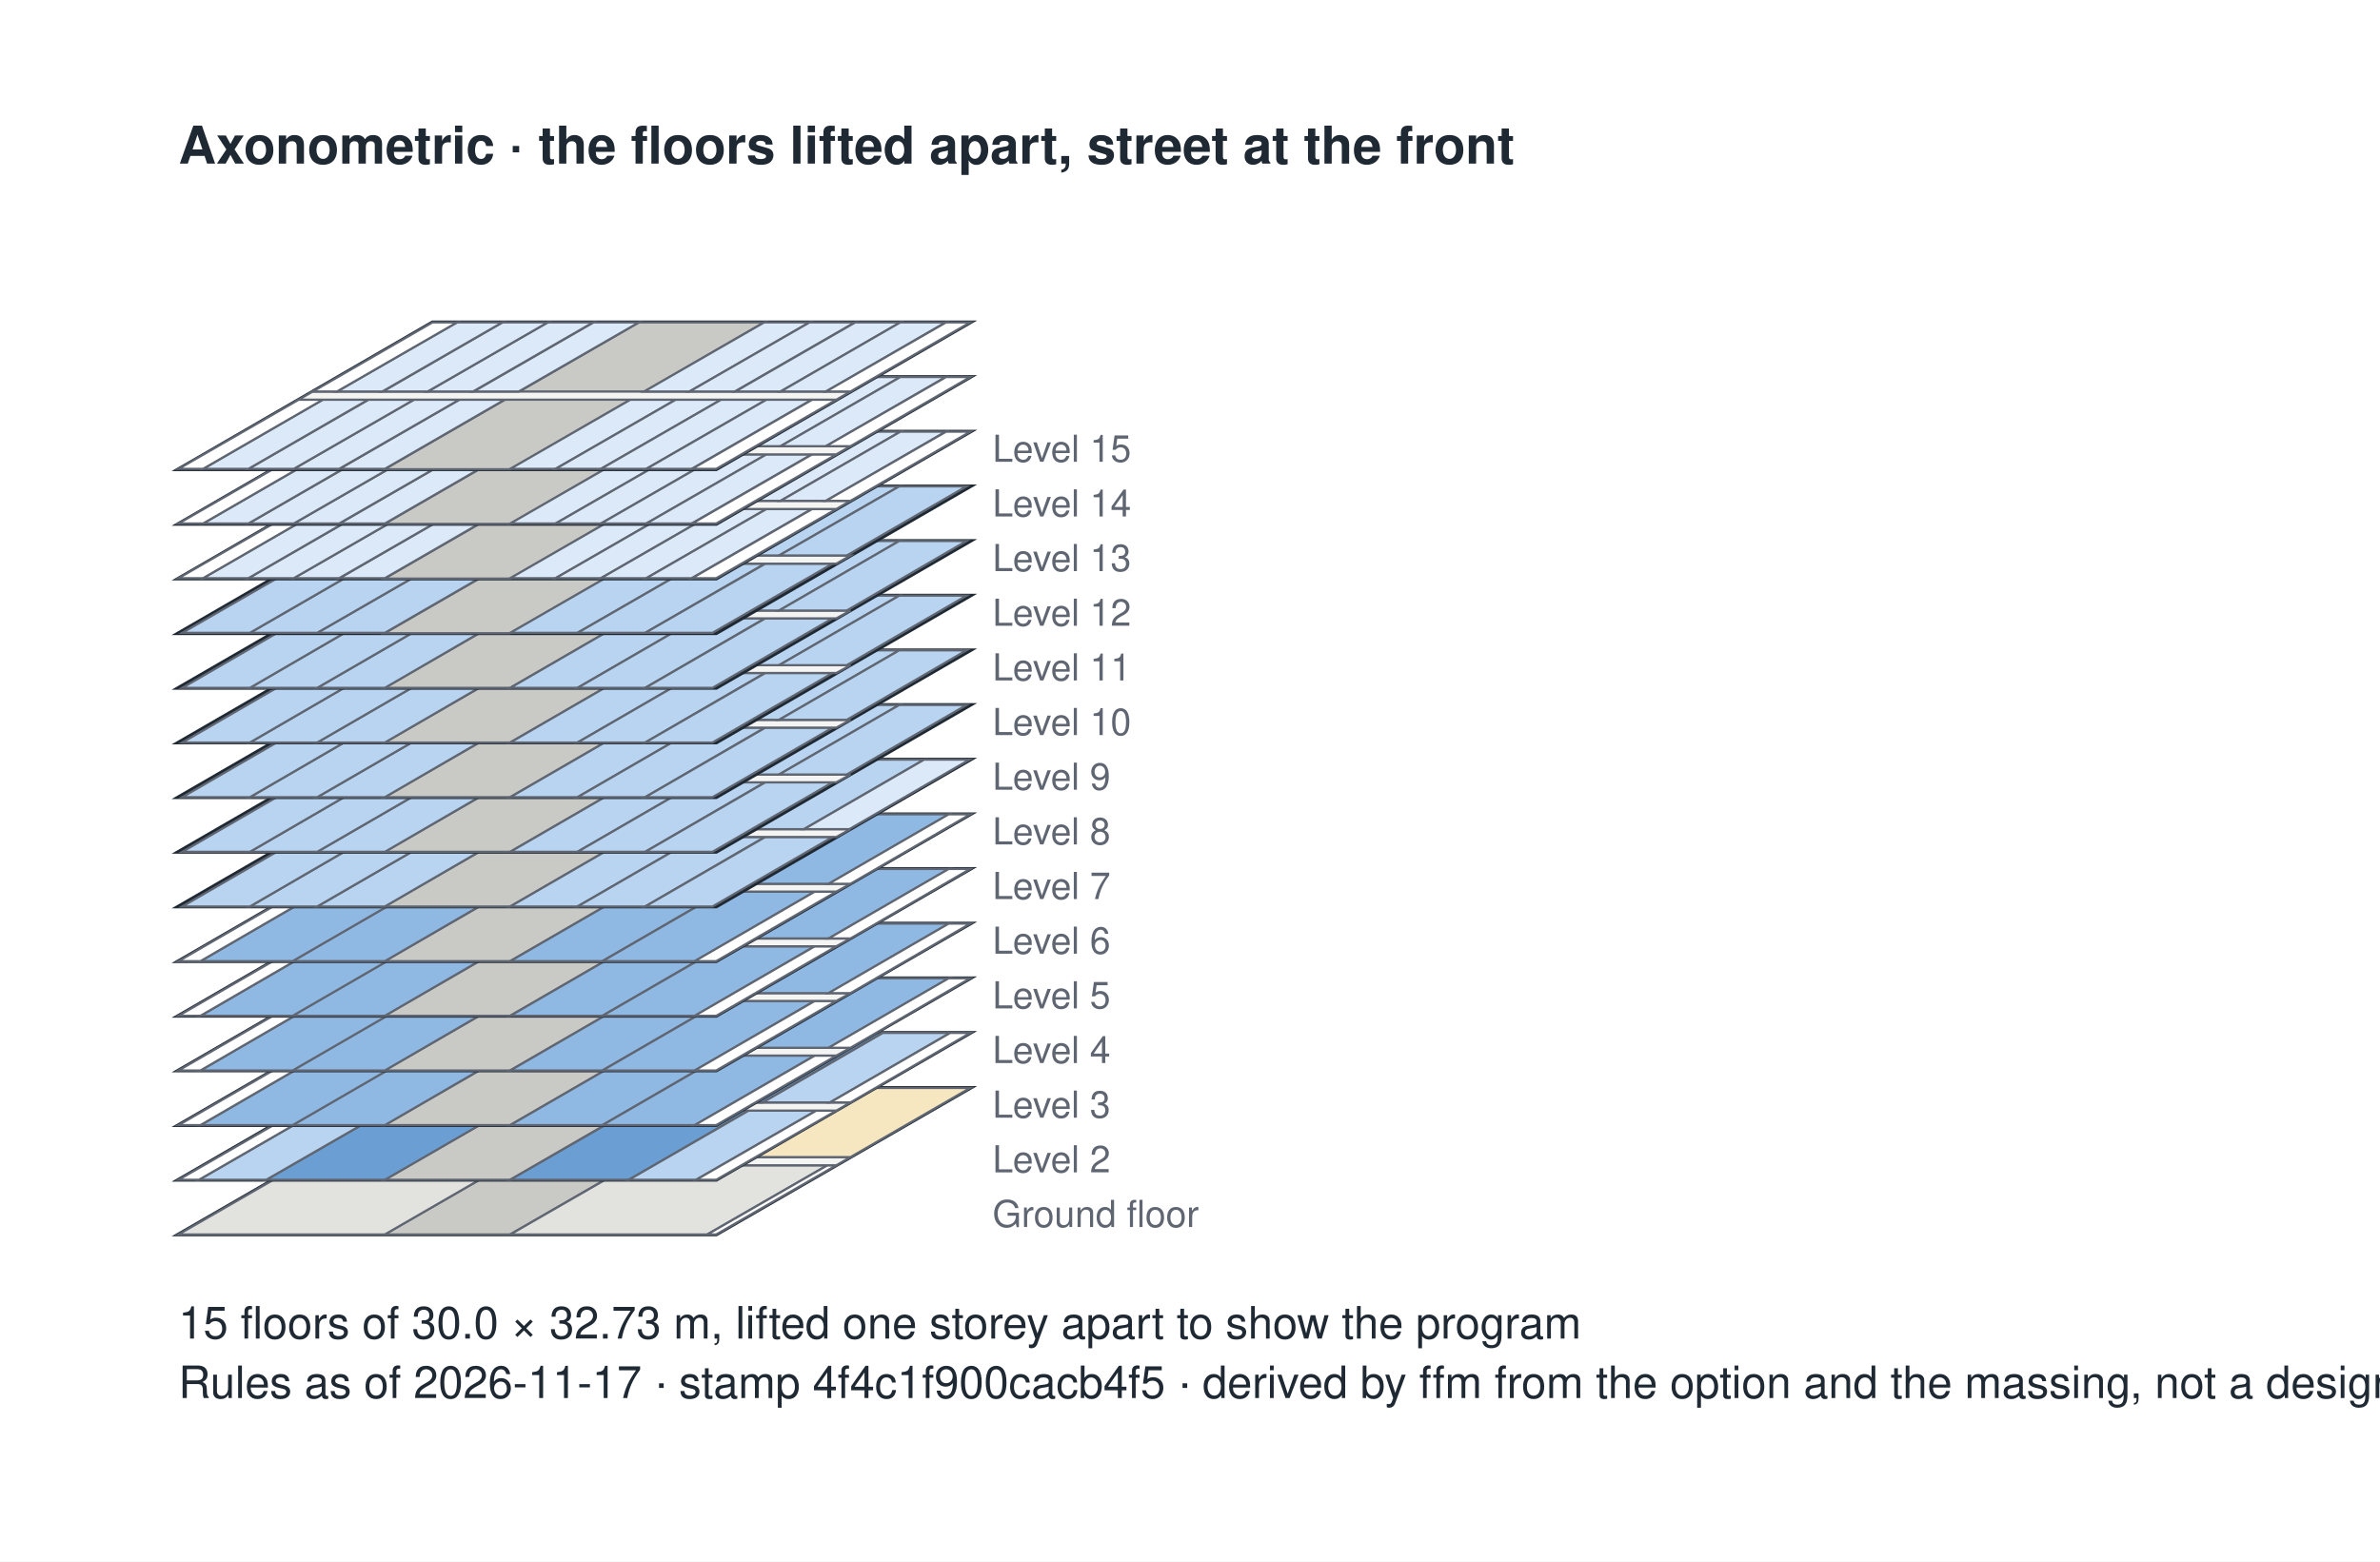
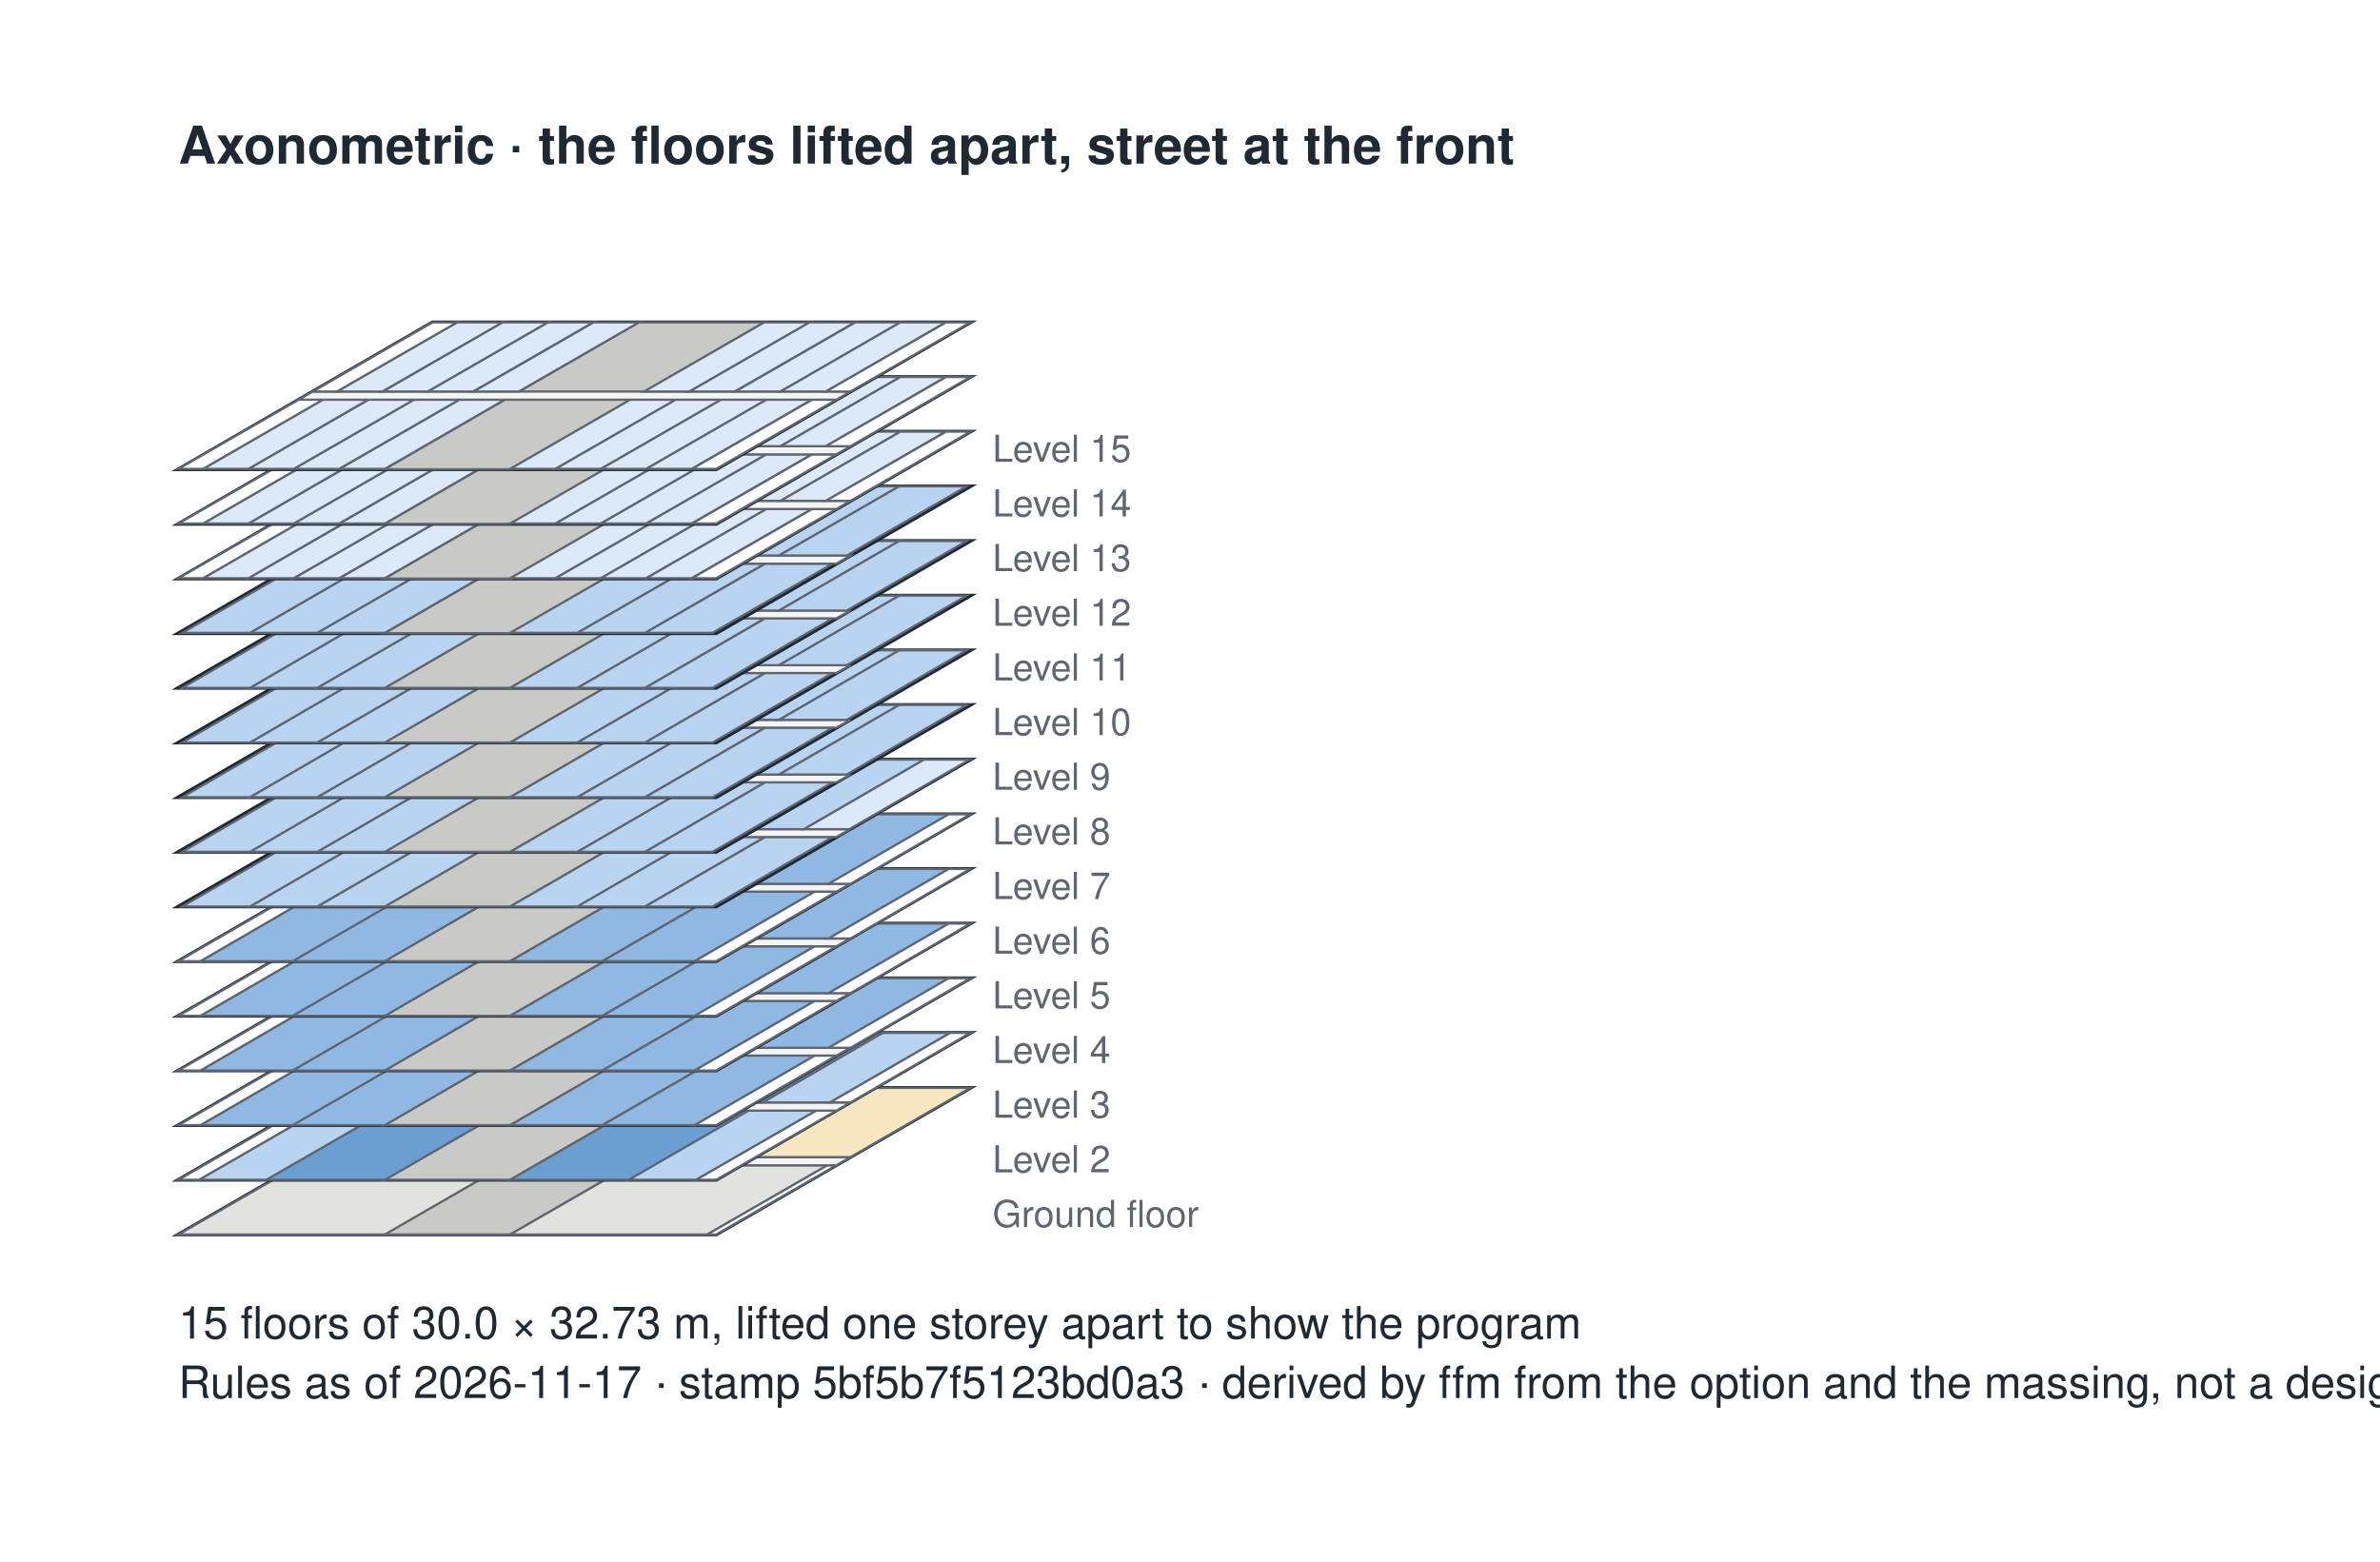
<svg xmlns="http://www.w3.org/2000/svg" width="640" height="420" viewBox="0 0 640 420" font-family="IBM Plex Sans, Helvetica, Arial, sans-serif" font-size="12" fill="#1f2933" role="img" aria-label="Axonometric of the stacked floors">
  <rect width="100%" height="100%" fill="#ffffff" />
  <text x="48" y="44" font-size="14" font-weight="600">Axonometric · the floors lifted apart, street at the front</text>
  <polygon points="116.3,292.6 260.9,292.6 192.6,332.0 48.0,332.0" fill="#f4f4f2" stroke="#1f2933" stroke-width="1" />
  <polygon points="171.8,292.6 205.5,292.6 137.2,332.0 103.4,332.0" fill="#c9c9c5" stroke="#5f6672" stroke-width="0.6" />
  <polygon points="80.3,313.4 135.7,313.4 103.5,332.0 48.0,332.0" fill="#e2e2df" stroke="#5f6672" stroke-width="0.6" />
  <polygon points="169.5,313.4 222.5,313.4 190.2,332.0 137.2,332.0" fill="#e2e2df" stroke="#5f6672" stroke-width="0.6" />
  <polygon points="222.5,313.4 224.9,313.4 192.6,332.0 190.2,332.0" fill="#ffffff" stroke="#5f6672" stroke-width="0.6" />
  <polygon points="84.1,311.2 228.7,311.2 224.9,313.4 80.3,313.4" fill="#f4f4f2" stroke="#5f6672" stroke-width="0.6" />
  <polygon points="205.5,292.6 260.9,292.6 228.7,311.2 173.2,311.2" fill="#f6e7c1" stroke="#5f6672" stroke-width="0.6" />
  <polygon points="151.0,292.6 171.8,292.6 139.5,311.2 118.7,311.2" fill="#f6e7c1" stroke="#5f6672" stroke-width="0.6" />
  <polygon points="119.1,292.6 151.0,292.6 118.7,311.2 86.8,311.2" fill="#6b9fd4" stroke="#5f6672" stroke-width="0.6" />
  <polygon points="116.3,292.6 119.1,292.6 86.8,311.2 84.1,311.2" fill="#ffffff" stroke="#5f6672" stroke-width="0.6" />
  <text x="266.9" y="330.0" font-size="10" fill="#5f6672">Ground floor</text>
  <polygon points="116.3,277.8 260.9,277.8 192.6,317.3 48.0,317.3" fill="#f4f4f2" stroke="#1f2933" stroke-width="1" />
  <polygon points="171.8,277.8 205.5,277.8 137.2,317.3 103.4,317.3" fill="#c9c9c5" stroke="#5f6672" stroke-width="0.6" />
  <polygon points="103.9,298.7 135.7,298.7 103.5,317.3 71.6,317.3" fill="#6b9fd4" stroke="#5f6672" stroke-width="0.6" />
  <polygon points="169.5,298.7 201.3,298.7 169.1,317.3 137.2,317.3" fill="#6b9fd4" stroke="#5f6672" stroke-width="0.6" />
  <polygon points="85.7,298.7 103.9,298.7 71.6,317.3 53.5,317.3" fill="#b9d4f0" stroke="#5f6672" stroke-width="0.6" />
  <polygon points="201.3,298.7 219.5,298.7 187.2,317.3 169.1,317.3" fill="#b9d4f0" stroke="#5f6672" stroke-width="0.6" />
  <polygon points="80.3,298.7 85.7,298.7 53.5,317.3 48.0,317.3" fill="#ffffff" stroke="#5f6672" stroke-width="0.6" />
  <polygon points="219.5,298.7 224.9,298.7 192.6,317.3 187.2,317.3" fill="#ffffff" stroke="#5f6672" stroke-width="0.6" />
  <polygon points="84.1,296.5 228.7,296.5 224.9,298.7 80.3,298.7" fill="#f4f4f2" stroke="#5f6672" stroke-width="0.6" />
  <polygon points="139.9,277.8 171.8,277.8 139.5,296.5 107.6,296.5" fill="#6b9fd4" stroke="#5f6672" stroke-width="0.6" />
  <polygon points="205.5,277.8 237.4,277.8 205.1,296.5 173.2,296.5" fill="#6b9fd4" stroke="#5f6672" stroke-width="0.6" />
  <polygon points="121.8,277.8 139.9,277.8 107.6,296.5 89.5,296.5" fill="#b9d4f0" stroke="#5f6672" stroke-width="0.6" />
  <polygon points="237.4,277.8 255.5,277.8 223.2,296.5 205.1,296.5" fill="#b9d4f0" stroke="#5f6672" stroke-width="0.6" />
  <polygon points="116.3,277.8 121.8,277.8 89.5,296.5 84.1,296.5" fill="#ffffff" stroke="#5f6672" stroke-width="0.6" />
  <polygon points="255.5,277.8 260.9,277.8 228.7,296.5 223.2,296.5" fill="#ffffff" stroke="#5f6672" stroke-width="0.6" />
  <text x="266.9" y="315.3" font-size="10" fill="#5f6672">Level 2</text>
  <polygon points="116.3,263.1 260.9,263.1 192.6,302.6 48.0,302.6" fill="#f4f4f2" stroke="#1f2933" stroke-width="1" />
  <polygon points="171.8,263.1 205.5,263.1 137.2,302.6 103.4,302.6" fill="#c9c9c5" stroke="#5f6672" stroke-width="0.6" />
  <polygon points="110.9,283.9 135.7,283.9 103.5,302.6 78.6,302.6" fill="#8fb8e3" stroke="#5f6672" stroke-width="0.6" />
  <polygon points="86.1,283.9 111.0,283.9 78.7,302.6 53.9,302.6" fill="#8fb8e3" stroke="#5f6672" stroke-width="0.6" />
  <polygon points="169.5,283.9 194.3,283.9 162.0,302.6 137.2,302.6" fill="#8fb8e3" stroke="#5f6672" stroke-width="0.6" />
  <polygon points="194.3,283.9 219.1,283.9 186.9,302.6 162.0,302.6" fill="#8fb8e3" stroke="#5f6672" stroke-width="0.6" />
  <polygon points="80.3,283.9 86.1,283.9 53.9,302.6 48.0,302.6" fill="#ffffff" stroke="#5f6672" stroke-width="0.6" />
  <polygon points="219.1,283.9 224.9,283.9 192.6,302.6 186.8,302.6" fill="#ffffff" stroke="#5f6672" stroke-width="0.6" />
  <polygon points="84.1,281.8 228.7,281.8 224.9,283.9 80.3,283.9" fill="#f4f4f2" stroke="#5f6672" stroke-width="0.6" />
  <polygon points="146.9,263.1 171.8,263.1 139.5,281.8 114.7,281.8" fill="#8fb8e3" stroke="#5f6672" stroke-width="0.6" />
  <polygon points="122.2,263.1 147.0,263.1 114.7,281.8 89.9,281.8" fill="#8fb8e3" stroke="#5f6672" stroke-width="0.6" />
  <polygon points="205.5,263.1 230.3,263.1 198.1,281.8 173.2,281.8" fill="#8fb8e3" stroke="#5f6672" stroke-width="0.6" />
  <polygon points="230.3,263.1 255.2,263.1 222.9,281.8 198.1,281.8" fill="#8fb8e3" stroke="#5f6672" stroke-width="0.6" />
  <polygon points="116.3,263.1 122.2,263.1 89.9,281.8 84.1,281.8" fill="#ffffff" stroke="#5f6672" stroke-width="0.6" />
  <polygon points="255.1,263.1 260.9,263.1 228.7,281.8 222.8,281.8" fill="#ffffff" stroke="#5f6672" stroke-width="0.6" />
  <text x="266.9" y="300.6" font-size="10" fill="#5f6672">Level 3</text>
  <polygon points="116.3,248.4 260.9,248.4 192.6,287.9 48.0,287.9" fill="#f4f4f2" stroke="#1f2933" stroke-width="1" />
  <polygon points="171.8,248.4 205.5,248.4 137.2,287.9 103.4,287.9" fill="#c9c9c5" stroke="#5f6672" stroke-width="0.6" />
  <polygon points="110.9,269.2 135.7,269.2 103.5,287.9 78.6,287.9" fill="#8fb8e3" stroke="#5f6672" stroke-width="0.6" />
  <polygon points="86.1,269.2 111.0,269.2 78.7,287.9 53.9,287.9" fill="#8fb8e3" stroke="#5f6672" stroke-width="0.6" />
  <polygon points="169.5,269.2 194.3,269.2 162.0,287.9 137.2,287.9" fill="#8fb8e3" stroke="#5f6672" stroke-width="0.6" />
  <polygon points="194.3,269.2 219.1,269.2 186.9,287.9 162.0,287.9" fill="#8fb8e3" stroke="#5f6672" stroke-width="0.6" />
  <polygon points="80.3,269.2 86.1,269.2 53.9,287.9 48.0,287.9" fill="#ffffff" stroke="#5f6672" stroke-width="0.6" />
  <polygon points="219.1,269.2 224.9,269.2 192.6,287.9 186.8,287.9" fill="#ffffff" stroke="#5f6672" stroke-width="0.6" />
  <polygon points="84.1,267.1 228.7,267.1 224.9,269.2 80.3,269.2" fill="#f4f4f2" stroke="#5f6672" stroke-width="0.6" />
  <polygon points="146.9,248.4 171.8,248.4 139.5,267.1 114.7,267.1" fill="#8fb8e3" stroke="#5f6672" stroke-width="0.6" />
  <polygon points="122.2,248.4 147.0,248.4 114.7,267.1 89.9,267.1" fill="#8fb8e3" stroke="#5f6672" stroke-width="0.6" />
  <polygon points="205.5,248.4 230.3,248.4 198.1,267.1 173.2,267.1" fill="#8fb8e3" stroke="#5f6672" stroke-width="0.6" />
  <polygon points="230.3,248.4 255.2,248.4 222.9,267.1 198.1,267.1" fill="#8fb8e3" stroke="#5f6672" stroke-width="0.6" />
  <polygon points="116.3,248.4 122.2,248.4 89.9,267.1 84.1,267.1" fill="#ffffff" stroke="#5f6672" stroke-width="0.6" />
  <polygon points="255.1,248.4 260.9,248.4 228.7,267.1 222.8,267.1" fill="#ffffff" stroke="#5f6672" stroke-width="0.6" />
  <text x="266.9" y="285.9" font-size="10" fill="#5f6672">Level 4</text>
  <polygon points="116.3,233.7 260.9,233.7 192.6,273.2 48.0,273.2" fill="#f4f4f2" stroke="#1f2933" stroke-width="1" />
  <polygon points="171.8,233.7 205.5,233.7 137.2,273.2 103.4,273.2" fill="#c9c9c5" stroke="#5f6672" stroke-width="0.6" />
  <polygon points="110.9,254.5 135.7,254.5 103.5,273.2 78.6,273.2" fill="#8fb8e3" stroke="#5f6672" stroke-width="0.6" />
  <polygon points="86.1,254.5 111.0,254.5 78.7,273.2 53.9,273.2" fill="#8fb8e3" stroke="#5f6672" stroke-width="0.6" />
  <polygon points="169.5,254.5 194.3,254.5 162.0,273.2 137.2,273.2" fill="#8fb8e3" stroke="#5f6672" stroke-width="0.6" />
  <polygon points="194.3,254.5 219.1,254.5 186.9,273.2 162.0,273.2" fill="#8fb8e3" stroke="#5f6672" stroke-width="0.6" />
  <polygon points="80.3,254.5 86.1,254.5 53.9,273.2 48.0,273.2" fill="#ffffff" stroke="#5f6672" stroke-width="0.6" />
  <polygon points="219.1,254.5 224.9,254.5 192.6,273.2 186.8,273.2" fill="#ffffff" stroke="#5f6672" stroke-width="0.6" />
  <polygon points="84.1,252.4 228.7,252.4 224.9,254.5 80.3,254.5" fill="#f4f4f2" stroke="#5f6672" stroke-width="0.6" />
  <polygon points="146.9,233.7 171.8,233.7 139.5,252.4 114.7,252.4" fill="#8fb8e3" stroke="#5f6672" stroke-width="0.6" />
  <polygon points="122.2,233.7 147.0,233.7 114.7,252.4 89.9,252.4" fill="#8fb8e3" stroke="#5f6672" stroke-width="0.6" />
  <polygon points="205.5,233.7 230.3,233.7 198.1,252.4 173.2,252.4" fill="#8fb8e3" stroke="#5f6672" stroke-width="0.6" />
  <polygon points="230.3,233.7 255.2,233.7 222.9,252.4 198.1,252.4" fill="#8fb8e3" stroke="#5f6672" stroke-width="0.6" />
  <polygon points="116.3,233.7 122.2,233.7 89.9,252.4 84.1,252.4" fill="#ffffff" stroke="#5f6672" stroke-width="0.6" />
  <polygon points="255.1,233.7 260.9,233.7 228.7,252.4 222.8,252.4" fill="#ffffff" stroke="#5f6672" stroke-width="0.6" />
  <text x="266.9" y="271.2" font-size="10" fill="#5f6672">Level 5</text>
  <polygon points="116.3,219.0 260.9,219.0 192.6,258.5 48.0,258.5" fill="#f4f4f2" stroke="#1f2933" stroke-width="1" />
  <polygon points="171.8,219.0 205.5,219.0 137.2,258.5 103.4,258.5" fill="#c9c9c5" stroke="#5f6672" stroke-width="0.6" />
  <polygon points="110.9,239.8 135.7,239.8 103.5,258.5 78.6,258.5" fill="#8fb8e3" stroke="#5f6672" stroke-width="0.6" />
  <polygon points="86.1,239.8 111.0,239.8 78.7,258.5 53.9,258.5" fill="#8fb8e3" stroke="#5f6672" stroke-width="0.6" />
  <polygon points="169.5,239.8 194.3,239.8 162.0,258.5 137.2,258.5" fill="#8fb8e3" stroke="#5f6672" stroke-width="0.6" />
  <polygon points="194.3,239.8 219.1,239.8 186.9,258.5 162.0,258.5" fill="#8fb8e3" stroke="#5f6672" stroke-width="0.6" />
  <polygon points="80.3,239.8 86.1,239.8 53.9,258.5 48.0,258.5" fill="#ffffff" stroke="#5f6672" stroke-width="0.6" />
  <polygon points="219.1,239.8 224.9,239.8 192.6,258.5 186.8,258.5" fill="#ffffff" stroke="#5f6672" stroke-width="0.6" />
  <polygon points="84.1,237.7 228.7,237.7 224.9,239.8 80.3,239.8" fill="#f4f4f2" stroke="#5f6672" stroke-width="0.6" />
  <polygon points="146.9,219.0 171.8,219.0 139.5,237.7 114.7,237.7" fill="#8fb8e3" stroke="#5f6672" stroke-width="0.6" />
  <polygon points="122.2,219.0 147.0,219.0 114.7,237.7 89.9,237.7" fill="#8fb8e3" stroke="#5f6672" stroke-width="0.6" />
  <polygon points="205.5,219.0 230.3,219.0 198.1,237.7 173.2,237.7" fill="#8fb8e3" stroke="#5f6672" stroke-width="0.6" />
  <polygon points="230.3,219.0 255.2,219.0 222.9,237.7 198.1,237.7" fill="#8fb8e3" stroke="#5f6672" stroke-width="0.6" />
  <polygon points="116.3,219.0 122.2,219.0 89.9,237.7 84.1,237.7" fill="#ffffff" stroke="#5f6672" stroke-width="0.6" />
  <polygon points="255.1,219.0 260.9,219.0 228.7,237.7 222.8,237.7" fill="#ffffff" stroke="#5f6672" stroke-width="0.6" />
  <text x="266.9" y="256.5" font-size="10" fill="#5f6672">Level 6</text>
  <polygon points="116.3,204.3 260.9,204.3 192.6,243.8 48.0,243.8" fill="#f4f4f2" stroke="#1f2933" stroke-width="1" />
  <polygon points="171.8,204.3 205.5,204.3 137.2,243.8 103.4,243.8" fill="#c9c9c5" stroke="#5f6672" stroke-width="0.6" />
  <polygon points="117.6,225.1 135.7,225.1 103.5,243.8 85.3,243.8" fill="#b9d4f0" stroke="#5f6672" stroke-width="0.6" />
  <polygon points="99.4,225.1 117.6,225.1 85.3,243.8 67.2,243.8" fill="#b9d4f0" stroke="#5f6672" stroke-width="0.6" />
  <polygon points="81.3,225.1 99.4,225.1 67.2,243.8 49.0,243.8" fill="#b9d4f0" stroke="#5f6672" stroke-width="0.6" />
  <polygon points="169.5,225.1 187.6,225.1 155.3,243.8 137.2,243.8" fill="#b9d4f0" stroke="#5f6672" stroke-width="0.6" />
  <polygon points="187.6,225.1 205.7,225.1 173.5,243.8 155.3,243.8" fill="#b9d4f0" stroke="#5f6672" stroke-width="0.6" />
  <polygon points="205.8,225.1 223.9,225.1 191.6,243.8 173.5,243.8" fill="#b9d4f0" stroke="#5f6672" stroke-width="0.6" />
  <polygon points="84.1,223.0 228.7,223.0 224.9,225.1 80.3,225.1" fill="#f4f4f2" stroke="#5f6672" stroke-width="0.6" />
  <polygon points="146.9,204.3 171.8,204.3 139.5,223.0 114.7,223.0" fill="#8fb8e3" stroke="#5f6672" stroke-width="0.6" />
  <polygon points="122.2,204.3 147.0,204.3 114.7,223.0 89.9,223.0" fill="#8fb8e3" stroke="#5f6672" stroke-width="0.6" />
  <polygon points="205.5,204.3 230.3,204.3 198.1,223.0 173.2,223.0" fill="#8fb8e3" stroke="#5f6672" stroke-width="0.6" />
  <polygon points="230.3,204.3 248.5,204.3 216.2,223.0 198.1,223.0" fill="#b9d4f0" stroke="#5f6672" stroke-width="0.6" />
  <polygon points="248.5,204.3 260.7,204.3 228.4,223.0 216.2,223.0" fill="#dbe9f8" stroke="#5f6672" stroke-width="0.6" />
  <polygon points="116.3,204.3 122.2,204.3 89.9,223.0 84.1,223.0" fill="#ffffff" stroke="#5f6672" stroke-width="0.6" />
  <text x="266.9" y="241.8" font-size="10" fill="#5f6672">Level 7</text>
  <polygon points="116.3,189.6 260.9,189.6 192.6,229.1 48.0,229.1" fill="#f4f4f2" stroke="#1f2933" stroke-width="1" />
  <polygon points="171.8,189.6 205.5,189.6 137.2,229.1 103.4,229.1" fill="#c9c9c5" stroke="#5f6672" stroke-width="0.6" />
  <polygon points="117.6,210.4 135.7,210.4 103.5,229.1 85.3,229.1" fill="#b9d4f0" stroke="#5f6672" stroke-width="0.6" />
  <polygon points="99.4,210.4 117.6,210.4 85.3,229.1 67.2,229.1" fill="#b9d4f0" stroke="#5f6672" stroke-width="0.6" />
  <polygon points="81.3,210.4 99.4,210.4 67.2,229.1 49.0,229.1" fill="#b9d4f0" stroke="#5f6672" stroke-width="0.6" />
  <polygon points="169.5,210.4 187.6,210.4 155.3,229.1 137.2,229.1" fill="#b9d4f0" stroke="#5f6672" stroke-width="0.6" />
  <polygon points="187.6,210.4 205.7,210.4 173.5,229.1 155.3,229.1" fill="#b9d4f0" stroke="#5f6672" stroke-width="0.6" />
  <polygon points="205.8,210.4 223.9,210.4 191.6,229.1 173.5,229.1" fill="#b9d4f0" stroke="#5f6672" stroke-width="0.6" />
  <polygon points="84.1,208.3 228.7,208.3 224.9,210.4 80.3,210.4" fill="#f4f4f2" stroke="#5f6672" stroke-width="0.6" />
  <polygon points="153.6,189.6 171.8,189.6 139.5,208.3 121.4,208.3" fill="#b9d4f0" stroke="#5f6672" stroke-width="0.6" />
  <polygon points="135.5,189.6 153.6,189.6 121.3,208.3 103.2,208.3" fill="#b9d4f0" stroke="#5f6672" stroke-width="0.6" />
  <polygon points="117.3,189.6 135.5,189.6 103.2,208.3 85.1,208.3" fill="#b9d4f0" stroke="#5f6672" stroke-width="0.6" />
  <polygon points="205.5,189.6 223.6,189.6 191.4,208.3 173.2,208.3" fill="#b9d4f0" stroke="#5f6672" stroke-width="0.6" />
  <polygon points="223.6,189.6 241.8,189.6 209.5,208.3 191.4,208.3" fill="#b9d4f0" stroke="#5f6672" stroke-width="0.6" />
  <polygon points="241.8,189.6 259.9,189.6 227.7,208.3 209.5,208.3" fill="#b9d4f0" stroke="#5f6672" stroke-width="0.6" />
  <text x="266.9" y="227.1" font-size="10" fill="#5f6672">Level 8</text>
  <polygon points="116.3,174.9 260.9,174.9 192.6,214.4 48.0,214.4" fill="#f4f4f2" stroke="#1f2933" stroke-width="1" />
  <polygon points="171.8,174.9 205.5,174.9 137.2,214.4 103.4,214.4" fill="#c9c9c5" stroke="#5f6672" stroke-width="0.6" />
  <polygon points="117.6,195.7 135.7,195.7 103.5,214.4 85.3,214.4" fill="#b9d4f0" stroke="#5f6672" stroke-width="0.6" />
  <polygon points="99.4,195.7 117.6,195.7 85.3,214.4 67.2,214.4" fill="#b9d4f0" stroke="#5f6672" stroke-width="0.6" />
  <polygon points="81.3,195.7 99.4,195.7 67.2,214.4 49.0,214.4" fill="#b9d4f0" stroke="#5f6672" stroke-width="0.6" />
  <polygon points="169.5,195.7 187.6,195.7 155.3,214.4 137.2,214.4" fill="#b9d4f0" stroke="#5f6672" stroke-width="0.6" />
  <polygon points="187.6,195.7 205.7,195.7 173.5,214.4 155.3,214.4" fill="#b9d4f0" stroke="#5f6672" stroke-width="0.6" />
  <polygon points="205.8,195.7 223.9,195.7 191.6,214.4 173.5,214.4" fill="#b9d4f0" stroke="#5f6672" stroke-width="0.6" />
  <polygon points="84.1,193.6 228.7,193.6 224.9,195.7 80.3,195.7" fill="#f4f4f2" stroke="#5f6672" stroke-width="0.6" />
  <polygon points="153.6,174.9 171.8,174.9 139.5,193.6 121.4,193.6" fill="#b9d4f0" stroke="#5f6672" stroke-width="0.6" />
  <polygon points="135.5,174.9 153.6,174.9 121.3,193.6 103.2,193.6" fill="#b9d4f0" stroke="#5f6672" stroke-width="0.6" />
  <polygon points="117.3,174.9 135.5,174.9 103.2,193.6 85.1,193.6" fill="#b9d4f0" stroke="#5f6672" stroke-width="0.6" />
  <polygon points="205.5,174.9 223.6,174.9 191.4,193.6 173.2,193.6" fill="#b9d4f0" stroke="#5f6672" stroke-width="0.6" />
  <polygon points="223.6,174.9 241.8,174.9 209.5,193.6 191.4,193.6" fill="#b9d4f0" stroke="#5f6672" stroke-width="0.6" />
  <polygon points="241.8,174.9 259.9,174.9 227.7,193.6 209.5,193.6" fill="#b9d4f0" stroke="#5f6672" stroke-width="0.6" />
  <text x="266.9" y="212.4" font-size="10" fill="#5f6672">Level 9</text>
  <polygon points="116.3,160.2 260.9,160.2 192.6,199.7 48.0,199.7" fill="#f4f4f2" stroke="#1f2933" stroke-width="1" />
  <polygon points="171.8,160.2 205.5,160.2 137.2,199.7 103.4,199.7" fill="#c9c9c5" stroke="#5f6672" stroke-width="0.6" />
  <polygon points="117.6,181.0 135.7,181.0 103.5,199.7 85.3,199.7" fill="#b9d4f0" stroke="#5f6672" stroke-width="0.6" />
  <polygon points="99.4,181.0 117.6,181.0 85.3,199.7 67.2,199.7" fill="#b9d4f0" stroke="#5f6672" stroke-width="0.6" />
  <polygon points="81.3,181.0 99.4,181.0 67.2,199.7 49.0,199.7" fill="#b9d4f0" stroke="#5f6672" stroke-width="0.6" />
  <polygon points="169.5,181.0 187.6,181.0 155.3,199.7 137.2,199.7" fill="#b9d4f0" stroke="#5f6672" stroke-width="0.6" />
  <polygon points="187.6,181.0 205.7,181.0 173.5,199.7 155.3,199.7" fill="#b9d4f0" stroke="#5f6672" stroke-width="0.6" />
  <polygon points="205.8,181.0 223.9,181.0 191.6,199.7 173.5,199.7" fill="#b9d4f0" stroke="#5f6672" stroke-width="0.6" />
  <polygon points="84.1,178.9 228.7,178.9 224.9,181.0 80.3,181.0" fill="#f4f4f2" stroke="#5f6672" stroke-width="0.6" />
  <polygon points="153.6,160.2 171.8,160.2 139.5,178.9 121.4,178.9" fill="#b9d4f0" stroke="#5f6672" stroke-width="0.6" />
  <polygon points="135.5,160.2 153.6,160.2 121.3,178.9 103.2,178.9" fill="#b9d4f0" stroke="#5f6672" stroke-width="0.6" />
  <polygon points="117.3,160.2 135.5,160.2 103.2,178.9 85.1,178.9" fill="#b9d4f0" stroke="#5f6672" stroke-width="0.6" />
  <polygon points="205.5,160.2 223.6,160.2 191.4,178.9 173.2,178.9" fill="#b9d4f0" stroke="#5f6672" stroke-width="0.6" />
  <polygon points="223.6,160.2 241.8,160.2 209.5,178.9 191.4,178.9" fill="#b9d4f0" stroke="#5f6672" stroke-width="0.6" />
  <polygon points="241.8,160.2 259.9,160.2 227.7,178.9 209.5,178.9" fill="#b9d4f0" stroke="#5f6672" stroke-width="0.6" />
  <text x="266.9" y="197.7" font-size="10" fill="#5f6672">Level 10</text>
  <polygon points="116.3,145.5 260.9,145.5 192.6,185.0 48.0,185.0" fill="#f4f4f2" stroke="#1f2933" stroke-width="1" />
  <polygon points="171.8,145.5 205.5,145.5 137.2,185.0 103.4,185.0" fill="#c9c9c5" stroke="#5f6672" stroke-width="0.6" />
  <polygon points="117.6,166.3 135.7,166.3 103.5,185.0 85.3,185.0" fill="#b9d4f0" stroke="#5f6672" stroke-width="0.6" />
  <polygon points="99.4,166.3 117.6,166.3 85.3,185.0 67.2,185.0" fill="#b9d4f0" stroke="#5f6672" stroke-width="0.6" />
  <polygon points="81.3,166.3 99.4,166.3 67.2,185.0 49.0,185.0" fill="#b9d4f0" stroke="#5f6672" stroke-width="0.6" />
  <polygon points="169.5,166.3 187.6,166.3 155.3,185.0 137.2,185.0" fill="#b9d4f0" stroke="#5f6672" stroke-width="0.6" />
  <polygon points="187.6,166.3 205.7,166.3 173.5,185.0 155.3,185.0" fill="#b9d4f0" stroke="#5f6672" stroke-width="0.6" />
  <polygon points="205.8,166.3 223.9,166.3 191.6,185.0 173.5,185.0" fill="#b9d4f0" stroke="#5f6672" stroke-width="0.6" />
  <polygon points="84.1,164.2 228.7,164.2 224.9,166.3 80.3,166.3" fill="#f4f4f2" stroke="#5f6672" stroke-width="0.6" />
  <polygon points="153.6,145.5 171.8,145.5 139.5,164.2 121.4,164.2" fill="#b9d4f0" stroke="#5f6672" stroke-width="0.6" />
  <polygon points="135.5,145.5 153.6,145.5 121.3,164.2 103.2,164.2" fill="#b9d4f0" stroke="#5f6672" stroke-width="0.6" />
  <polygon points="117.3,145.5 135.5,145.5 103.2,164.2 85.1,164.2" fill="#b9d4f0" stroke="#5f6672" stroke-width="0.6" />
  <polygon points="205.5,145.5 223.6,145.5 191.4,164.2 173.2,164.2" fill="#b9d4f0" stroke="#5f6672" stroke-width="0.6" />
  <polygon points="223.6,145.5 241.8,145.5 209.5,164.2 191.4,164.2" fill="#b9d4f0" stroke="#5f6672" stroke-width="0.6" />
  <polygon points="241.8,145.5 259.9,145.5 227.7,164.2 209.5,164.2" fill="#b9d4f0" stroke="#5f6672" stroke-width="0.6" />
  <text x="266.9" y="183.0" font-size="10" fill="#5f6672">Level 11</text>
  <polygon points="116.3,130.8 260.9,130.8 192.6,170.3 48.0,170.3" fill="#f4f4f2" stroke="#1f2933" stroke-width="1" />
  <polygon points="171.8,130.8 205.5,130.8 137.2,170.3 103.4,170.3" fill="#c9c9c5" stroke="#5f6672" stroke-width="0.6" />
  <polygon points="117.6,151.6 135.7,151.6 103.5,170.2 85.3,170.2" fill="#b9d4f0" stroke="#5f6672" stroke-width="0.6" />
  <polygon points="99.4,151.6 117.6,151.6 85.3,170.2 67.2,170.2" fill="#b9d4f0" stroke="#5f6672" stroke-width="0.6" />
  <polygon points="81.3,151.6 99.4,151.6 67.2,170.2 49.0,170.2" fill="#b9d4f0" stroke="#5f6672" stroke-width="0.6" />
  <polygon points="169.5,151.6 187.6,151.6 155.3,170.2 137.2,170.2" fill="#b9d4f0" stroke="#5f6672" stroke-width="0.6" />
  <polygon points="187.6,151.6 205.7,151.6 173.5,170.2 155.3,170.2" fill="#b9d4f0" stroke="#5f6672" stroke-width="0.6" />
  <polygon points="205.8,151.6 223.9,151.6 191.6,170.2 173.5,170.2" fill="#b9d4f0" stroke="#5f6672" stroke-width="0.6" />
  <polygon points="84.1,149.4 228.7,149.4 224.9,151.6 80.3,151.6" fill="#f4f4f2" stroke="#5f6672" stroke-width="0.6" />
  <polygon points="153.6,130.8 171.8,130.8 139.5,149.4 121.4,149.4" fill="#b9d4f0" stroke="#5f6672" stroke-width="0.6" />
  <polygon points="135.5,130.8 153.6,130.8 121.3,149.4 103.2,149.4" fill="#b9d4f0" stroke="#5f6672" stroke-width="0.6" />
  <polygon points="117.3,130.8 135.5,130.8 103.2,149.4 85.1,149.4" fill="#b9d4f0" stroke="#5f6672" stroke-width="0.6" />
  <polygon points="205.5,130.8 223.6,130.8 191.4,149.4 173.2,149.4" fill="#b9d4f0" stroke="#5f6672" stroke-width="0.6" />
  <polygon points="223.6,130.8 241.8,130.8 209.5,149.4 191.4,149.4" fill="#b9d4f0" stroke="#5f6672" stroke-width="0.6" />
  <polygon points="241.8,130.8 259.9,130.8 227.7,149.4 209.5,149.4" fill="#b9d4f0" stroke="#5f6672" stroke-width="0.6" />
  <text x="266.9" y="168.3" font-size="10" fill="#5f6672">Level 12</text>
  <polygon points="116.3,116.1 260.9,116.1 192.6,155.6 48.0,155.6" fill="#f4f4f2" stroke="#1f2933" stroke-width="1" />
  <polygon points="171.8,116.1 205.5,116.1 137.2,155.6 103.4,155.6" fill="#c9c9c5" stroke="#5f6672" stroke-width="0.6" />
  <polygon points="123.5,136.9 135.7,136.9 103.5,155.5 91.3,155.5" fill="#dbe9f8" stroke="#5f6672" stroke-width="0.6" />
  <polygon points="111.3,136.9 123.5,136.9 91.2,155.5 79.0,155.5" fill="#dbe9f8" stroke="#5f6672" stroke-width="0.6" />
  <polygon points="99.1,136.9 111.3,136.9 79.0,155.5 66.8,155.5" fill="#dbe9f8" stroke="#5f6672" stroke-width="0.6" />
  <polygon points="86.8,136.9 99.0,136.9 66.8,155.5 54.6,155.5" fill="#dbe9f8" stroke="#5f6672" stroke-width="0.6" />
  <polygon points="169.5,136.9 181.7,136.9 149.4,155.5 137.2,155.5" fill="#dbe9f8" stroke="#5f6672" stroke-width="0.6" />
  <polygon points="181.7,136.9 193.9,136.9 161.6,155.5 149.4,155.5" fill="#dbe9f8" stroke="#5f6672" stroke-width="0.6" />
  <polygon points="193.9,136.9 206.1,136.9 173.8,155.5 161.6,155.5" fill="#dbe9f8" stroke="#5f6672" stroke-width="0.6" />
  <polygon points="206.1,136.9 218.3,136.9 186.0,155.5 173.8,155.5" fill="#dbe9f8" stroke="#5f6672" stroke-width="0.6" />
  <polygon points="80.3,136.9 86.8,136.9 54.6,155.5 48.0,155.5" fill="#ffffff" stroke="#5f6672" stroke-width="0.6" />
  <polygon points="218.4,136.9 224.9,136.9 192.6,155.5 186.1,155.5" fill="#ffffff" stroke="#5f6672" stroke-width="0.6" />
  <polygon points="84.1,134.7 228.7,134.7 224.9,136.9 80.3,136.9" fill="#f4f4f2" stroke="#5f6672" stroke-width="0.6" />
  <polygon points="153.6,116.1 171.8,116.1 139.5,134.7 121.4,134.7" fill="#b9d4f0" stroke="#5f6672" stroke-width="0.6" />
  <polygon points="141.4,116.1 153.6,116.1 121.3,134.7 109.1,134.7" fill="#dbe9f8" stroke="#5f6672" stroke-width="0.6" />
  <polygon points="129.2,116.1 141.4,116.1 109.1,134.7 96.9,134.7" fill="#dbe9f8" stroke="#5f6672" stroke-width="0.6" />
  <polygon points="117.0,116.1 129.1,116.1 96.9,134.7 84.7,134.7" fill="#dbe9f8" stroke="#5f6672" stroke-width="0.6" />
  <polygon points="205.5,116.1 217.7,116.1 185.4,134.7 173.2,134.7" fill="#dbe9f8" stroke="#5f6672" stroke-width="0.6" />
  <polygon points="217.7,116.1 229.9,116.1 197.6,134.7 185.4,134.7" fill="#dbe9f8" stroke="#5f6672" stroke-width="0.6" />
  <polygon points="230.0,116.1 242.1,116.1 209.9,134.7 197.7,134.7" fill="#dbe9f8" stroke="#5f6672" stroke-width="0.6" />
  <polygon points="242.1,116.1 254.3,116.1 222.1,134.7 209.9,134.7" fill="#dbe9f8" stroke="#5f6672" stroke-width="0.6" />
  <polygon points="254.4,116.1 260.9,116.1 228.7,134.7 222.1,134.7" fill="#ffffff" stroke="#5f6672" stroke-width="0.6" />
  <text x="266.9" y="153.6" font-size="10" fill="#5f6672">Level 13</text>
  <polygon points="116.3,101.4 260.9,101.4 192.6,140.9 48.0,140.9" fill="#f4f4f2" stroke="#1f2933" stroke-width="1" />
  <polygon points="171.8,101.4 205.5,101.4 137.2,140.9 103.4,140.9" fill="#c9c9c5" stroke="#5f6672" stroke-width="0.6" />
  <polygon points="123.5,122.2 135.7,122.2 103.5,140.8 91.3,140.8" fill="#dbe9f8" stroke="#5f6672" stroke-width="0.6" />
  <polygon points="111.3,122.2 123.5,122.2 91.2,140.8 79.0,140.8" fill="#dbe9f8" stroke="#5f6672" stroke-width="0.6" />
  <polygon points="99.1,122.2 111.3,122.2 79.0,140.8 66.8,140.8" fill="#dbe9f8" stroke="#5f6672" stroke-width="0.6" />
  <polygon points="86.8,122.2 99.0,122.2 66.8,140.8 54.6,140.8" fill="#dbe9f8" stroke="#5f6672" stroke-width="0.6" />
  <polygon points="169.5,122.2 181.7,122.2 149.4,140.8 137.2,140.8" fill="#dbe9f8" stroke="#5f6672" stroke-width="0.6" />
  <polygon points="181.7,122.2 193.9,122.2 161.6,140.8 149.4,140.8" fill="#dbe9f8" stroke="#5f6672" stroke-width="0.6" />
  <polygon points="193.9,122.2 206.1,122.2 173.8,140.8 161.6,140.8" fill="#dbe9f8" stroke="#5f6672" stroke-width="0.6" />
  <polygon points="206.1,122.2 218.3,122.2 186.0,140.8 173.8,140.8" fill="#dbe9f8" stroke="#5f6672" stroke-width="0.6" />
  <polygon points="80.3,122.2 86.8,122.2 54.6,140.8 48.0,140.8" fill="#ffffff" stroke="#5f6672" stroke-width="0.6" />
  <polygon points="218.4,122.2 224.9,122.2 192.6,140.8 186.1,140.8" fill="#ffffff" stroke="#5f6672" stroke-width="0.6" />
  <polygon points="84.1,120.0 228.7,120.0 224.9,122.2 80.3,122.2" fill="#f4f4f2" stroke="#5f6672" stroke-width="0.6" />
  <polygon points="159.6,101.4 171.8,101.4 139.5,120.0 127.3,120.0" fill="#dbe9f8" stroke="#5f6672" stroke-width="0.6" />
  <polygon points="147.3,101.4 159.5,101.4 127.2,120.0 115.0,120.0" fill="#dbe9f8" stroke="#5f6672" stroke-width="0.6" />
  <polygon points="135.1,101.4 147.3,101.4 115.0,120.0 102.9,120.0" fill="#dbe9f8" stroke="#5f6672" stroke-width="0.6" />
  <polygon points="122.9,101.4 135.1,101.4 102.8,120.0 90.6,120.0" fill="#dbe9f8" stroke="#5f6672" stroke-width="0.6" />
  <polygon points="205.5,101.4 217.7,101.4 185.4,120.0 173.2,120.0" fill="#dbe9f8" stroke="#5f6672" stroke-width="0.6" />
  <polygon points="217.7,101.4 229.9,101.4 197.6,120.0 185.4,120.0" fill="#dbe9f8" stroke="#5f6672" stroke-width="0.6" />
  <polygon points="230.0,101.4 242.1,101.4 209.9,120.0 197.7,120.0" fill="#dbe9f8" stroke="#5f6672" stroke-width="0.6" />
  <polygon points="242.1,101.4 254.3,101.4 222.1,120.0 209.9,120.0" fill="#dbe9f8" stroke="#5f6672" stroke-width="0.6" />
  <polygon points="116.3,101.4 122.9,101.4 90.6,120.0 84.1,120.0" fill="#ffffff" stroke="#5f6672" stroke-width="0.6" />
  <polygon points="254.4,101.4 260.9,101.4 228.7,120.0 222.1,120.0" fill="#ffffff" stroke="#5f6672" stroke-width="0.6" />
  <text x="266.9" y="138.9" font-size="10" fill="#5f6672">Level 14</text>
  <polygon points="116.3,86.7 260.9,86.7 192.6,126.2 48.0,126.2" fill="#f4f4f2" stroke="#1f2933" stroke-width="1" />
  <polygon points="171.8,86.7 205.5,86.7 137.2,126.2 103.4,126.2" fill="#c9c9c5" stroke="#5f6672" stroke-width="0.6" />
  <polygon points="123.5,107.5 135.7,107.5 103.5,126.1 91.3,126.1" fill="#dbe9f8" stroke="#5f6672" stroke-width="0.6" />
  <polygon points="111.3,107.5 123.5,107.5 91.2,126.1 79.0,126.1" fill="#dbe9f8" stroke="#5f6672" stroke-width="0.6" />
  <polygon points="99.1,107.5 111.3,107.5 79.0,126.1 66.8,126.1" fill="#dbe9f8" stroke="#5f6672" stroke-width="0.6" />
  <polygon points="86.8,107.5 99.0,107.5 66.8,126.1 54.6,126.1" fill="#dbe9f8" stroke="#5f6672" stroke-width="0.6" />
  <polygon points="169.5,107.5 181.7,107.5 149.4,126.1 137.2,126.1" fill="#dbe9f8" stroke="#5f6672" stroke-width="0.6" />
  <polygon points="181.7,107.5 193.9,107.5 161.6,126.1 149.4,126.1" fill="#dbe9f8" stroke="#5f6672" stroke-width="0.6" />
  <polygon points="193.9,107.5 206.1,107.5 173.8,126.1 161.6,126.1" fill="#dbe9f8" stroke="#5f6672" stroke-width="0.6" />
  <polygon points="206.1,107.5 218.3,107.5 186.0,126.1 173.8,126.1" fill="#dbe9f8" stroke="#5f6672" stroke-width="0.6" />
  <polygon points="80.3,107.5 86.8,107.5 54.6,126.1 48.0,126.1" fill="#ffffff" stroke="#5f6672" stroke-width="0.6" />
  <polygon points="218.4,107.5 224.9,107.5 192.6,126.1 186.1,126.1" fill="#ffffff" stroke="#5f6672" stroke-width="0.6" />
  <polygon points="84.1,105.3 228.7,105.3 224.9,107.5 80.3,107.5" fill="#f4f4f2" stroke="#5f6672" stroke-width="0.6" />
  <polygon points="159.6,86.7 171.8,86.7 139.5,105.3 127.3,105.3" fill="#dbe9f8" stroke="#5f6672" stroke-width="0.6" />
  <polygon points="147.3,86.7 159.5,86.7 127.2,105.3 115.0,105.3" fill="#dbe9f8" stroke="#5f6672" stroke-width="0.6" />
  <polygon points="135.1,86.7 147.3,86.7 115.0,105.3 102.9,105.3" fill="#dbe9f8" stroke="#5f6672" stroke-width="0.6" />
  <polygon points="122.9,86.7 135.1,86.7 102.8,105.3 90.6,105.3" fill="#dbe9f8" stroke="#5f6672" stroke-width="0.6" />
  <polygon points="205.5,86.7 217.7,86.7 185.4,105.3 173.2,105.3" fill="#dbe9f8" stroke="#5f6672" stroke-width="0.6" />
  <polygon points="217.7,86.7 229.9,86.7 197.6,105.3 185.4,105.3" fill="#dbe9f8" stroke="#5f6672" stroke-width="0.6" />
  <polygon points="230.0,86.7 242.1,86.7 209.9,105.3 197.7,105.3" fill="#dbe9f8" stroke="#5f6672" stroke-width="0.6" />
  <polygon points="242.1,86.7 254.3,86.7 222.1,105.3 209.9,105.3" fill="#dbe9f8" stroke="#5f6672" stroke-width="0.6" />
  <polygon points="116.3,86.7 122.9,86.7 90.6,105.3 84.1,105.3" fill="#ffffff" stroke="#5f6672" stroke-width="0.6" />
  <polygon points="254.4,86.7 260.9,86.7 228.7,105.3 222.1,105.3" fill="#ffffff" stroke="#5f6672" stroke-width="0.6" />
  <text x="266.9" y="124.2" font-size="10" fill="#5f6672">Level 15</text>
  <text x="48.0" y="360.0" fill="#1f2933">15 floors of 30.0 × 32.73 m, lifted one storey apart to show the program</text>
-   <text x="48.0" y="376.0" fill="#1f2933">Rules as of 2026-11-17 · stamp 4f4c1f900cacb4f5 · derived by ffm from the option and the massing, not a design</text>
+   <text x="48.0" y="376.0" fill="#1f2933">Rules as of 2026-11-17 · stamp 5bf5b7f5123bd0a3 · derived by ffm from the option and the massing, not a design</text>
</svg>
